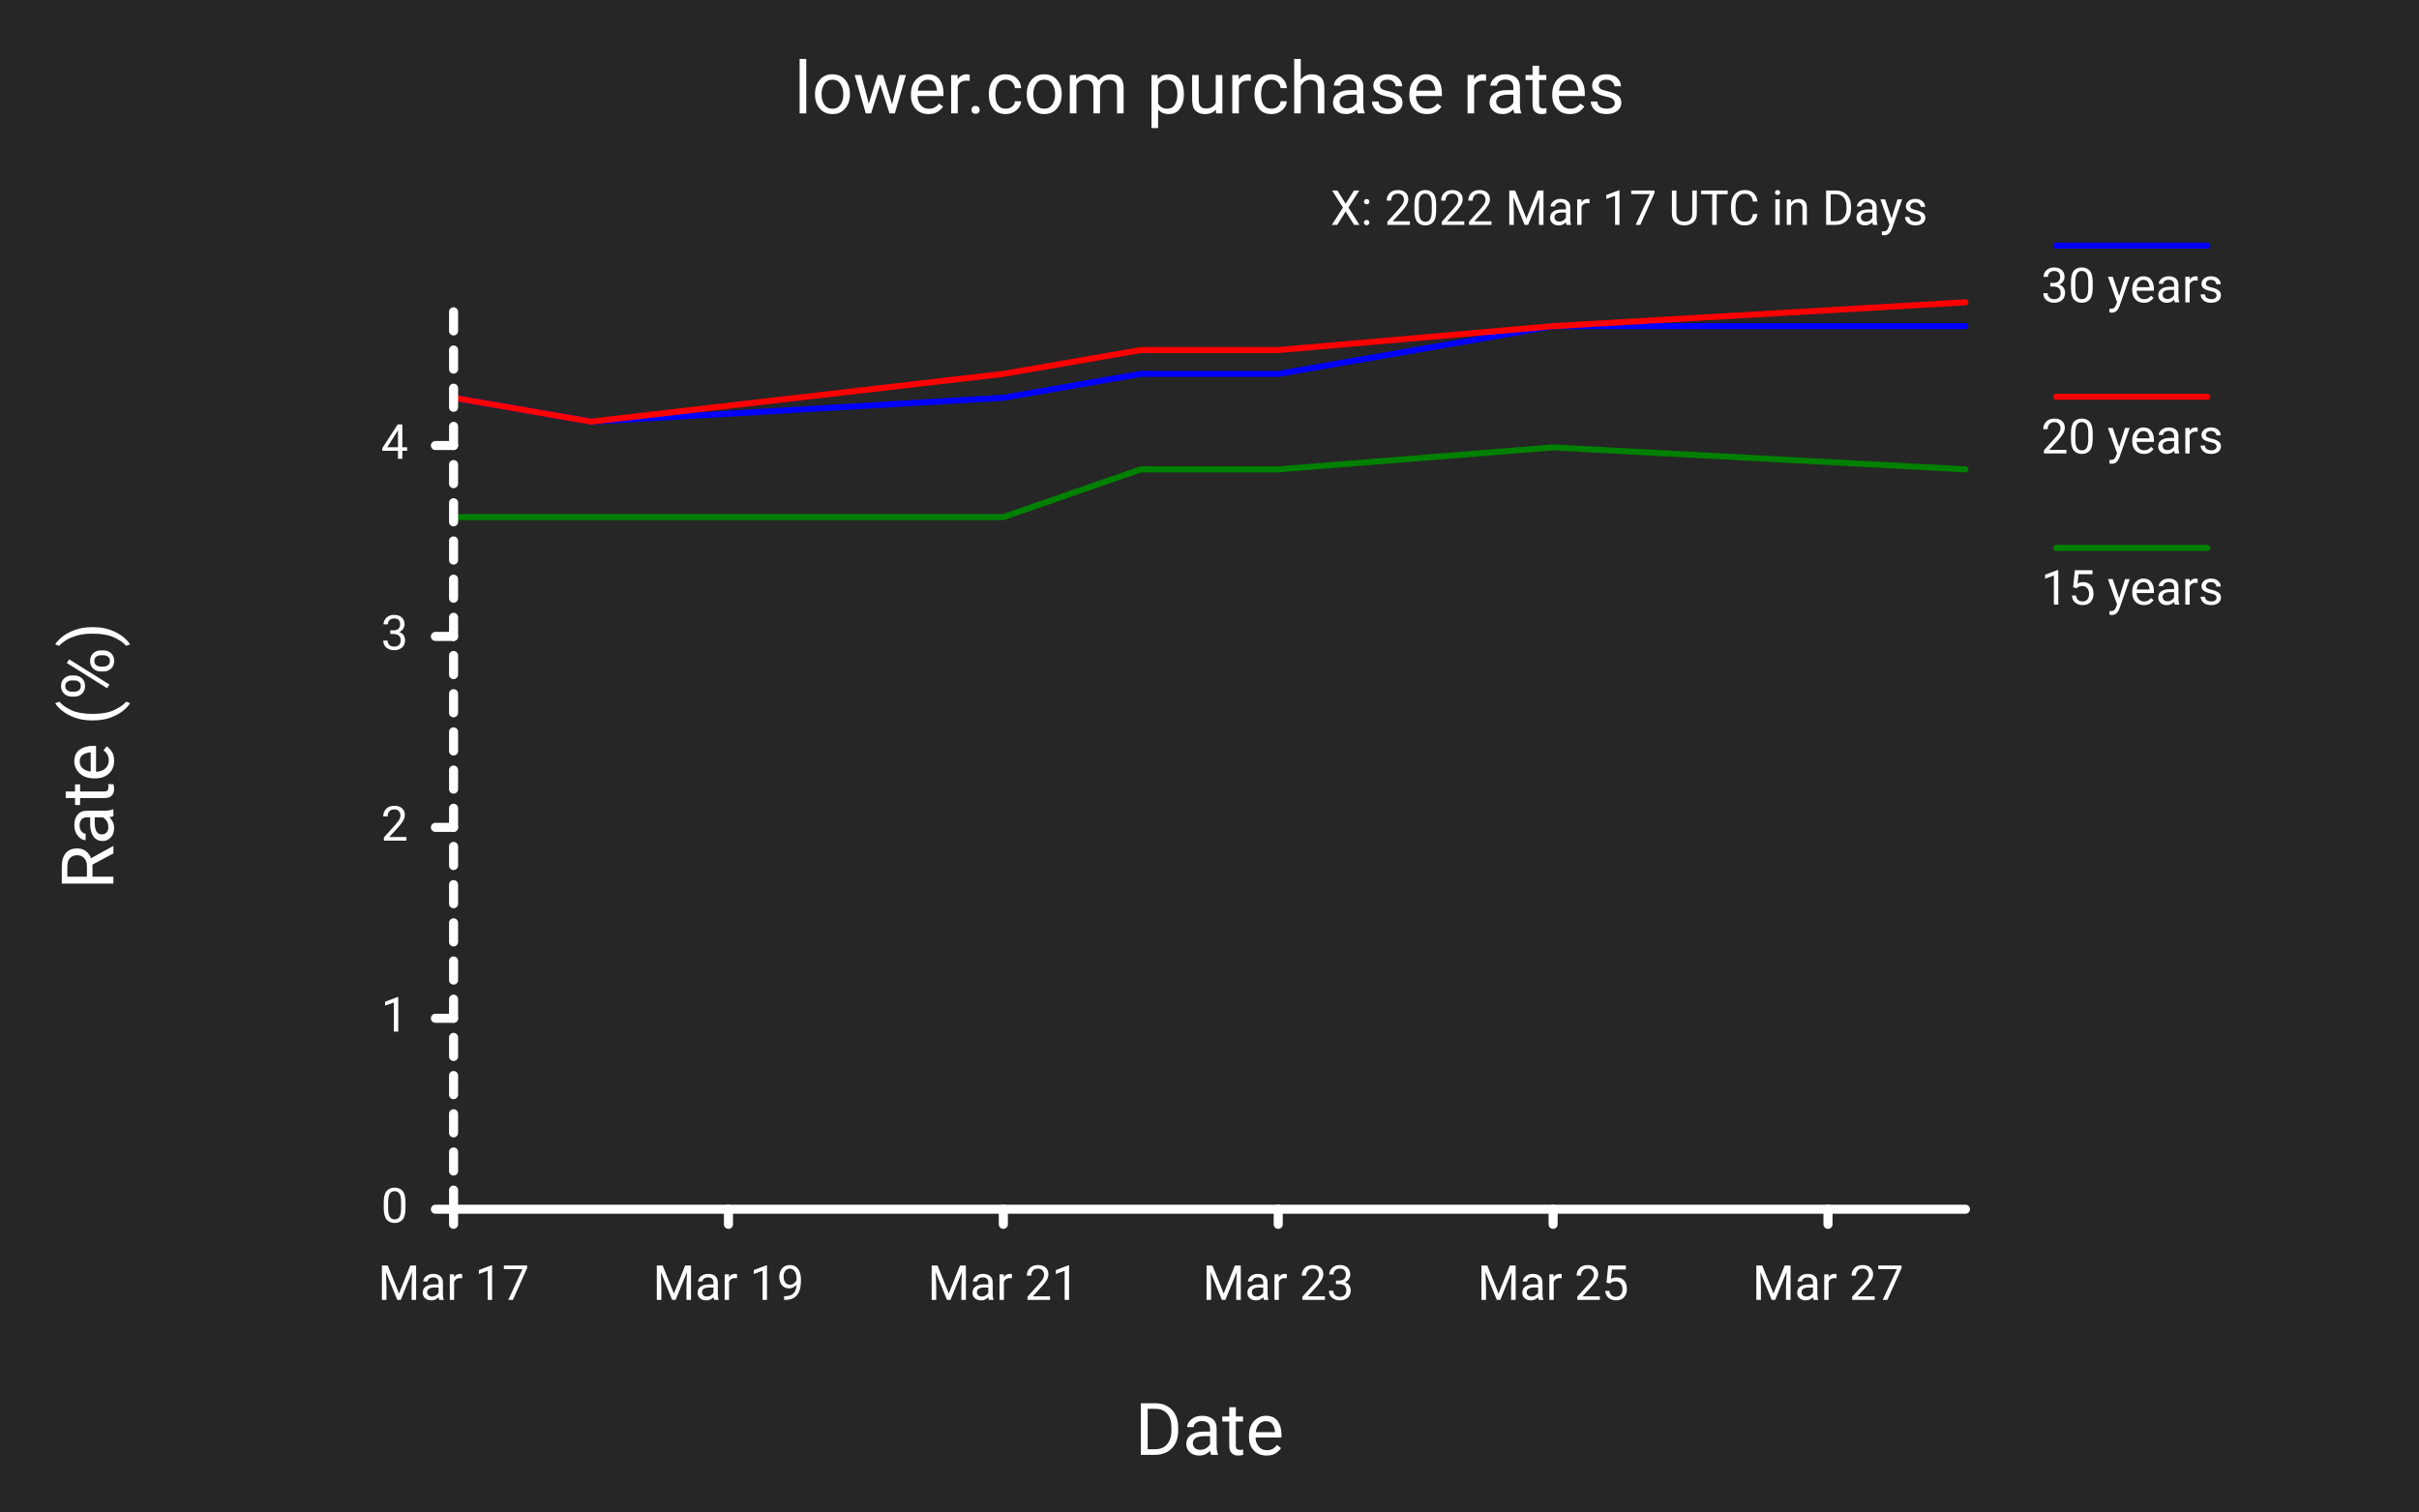
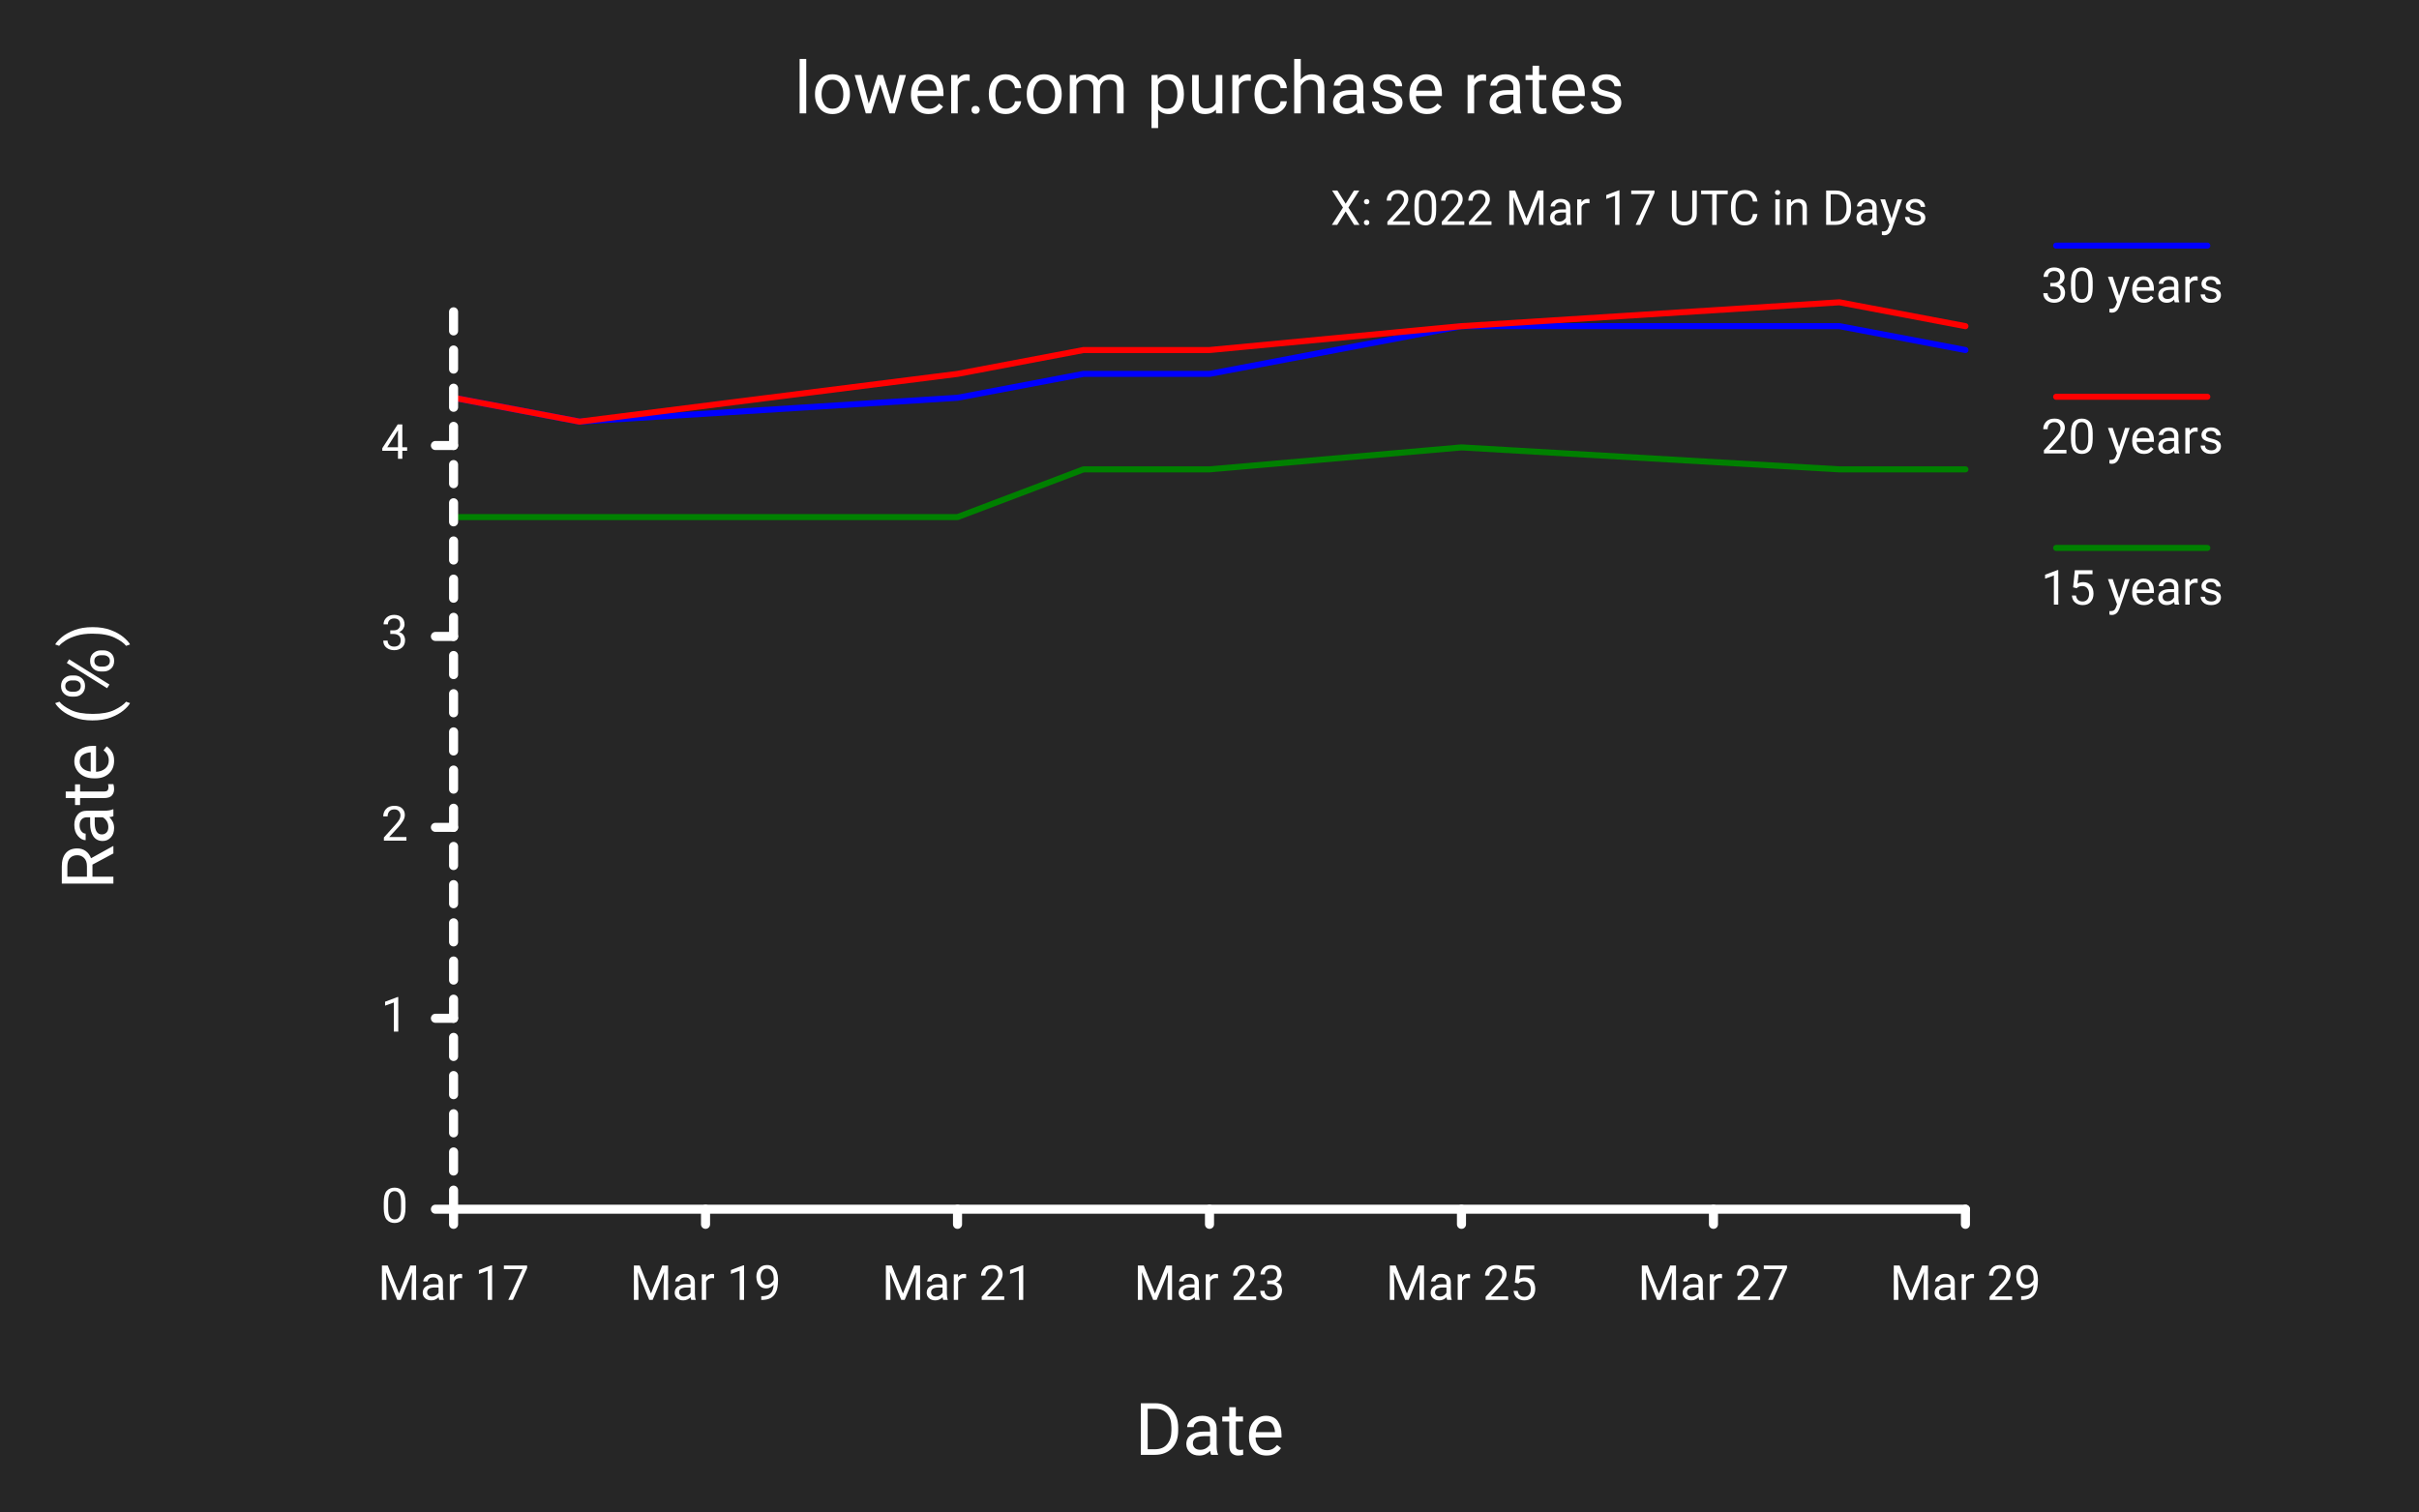
<svg xmlns="http://www.w3.org/2000/svg" class="poloto" width="800" height="500" viewBox="0 0 800 500">
  <style>.poloto{stroke-linecap:round;stroke-linejoin:round;font-family:Roboto,sans-serif;font-size:16px;}.poloto_background{fill:#262626;}.poloto_scatter{stroke-width:7}.poloto_tick_line{stroke:dimgray;stroke-width:0.5}.poloto_line{stroke-width:2}.poloto_text{fill: white;}.poloto_axis_lines{stroke: white;stroke-width:3;fill:none;stroke-dasharray:none}.poloto_title{font-size:24px;dominant-baseline:start;text-anchor:middle;}.poloto_xname{font-size:24px;dominant-baseline:start;text-anchor:middle;}.poloto_yname{font-size:24px;dominant-baseline:start;text-anchor:middle;}.poloto0stroke{stroke:blue;}.poloto1stroke{stroke:red;}.poloto2stroke{stroke:green;}.poloto3stroke{stroke:gold;}.poloto4stroke{stroke:aqua;}.poloto5stroke{stroke:lime;}.poloto6stroke{stroke:orange;}.poloto7stroke{stroke:chocolate;}.poloto0fill{fill:blue;}.poloto1fill{fill:red;}.poloto2fill{fill:green;}.poloto3fill{fill:gold;}.poloto4fill{fill:aqua;}.poloto5fill{fill:lime;}.poloto6fill{fill:orange;}.poloto7fill{fill:chocolate;}</style>
  <circle r="1e5" class="poloto_background" />
  <text class="poloto_text poloto_legend_text" x="675" y="100">30 years</text>
  <line class="poloto_line poloto_legend_icon poloto0stroke poloto0legend" stroke="black" x1="680" x2="730" y1="81.25" y2="81.25" />
-   <path class="poloto_line poloto0stroke" fill="none" stroke="black" d=" M 150.00 131.58 L 195.45 139.47 L 331.82 131.58 L 377.27 123.68 L 422.73 123.68 L 422.73 123.68 L 513.64 107.89 L 650.00 107.89" />
+   <path class="poloto_line poloto0stroke" fill="none" stroke="black" d=" M 150.00 131.58 L 191.67 139.47 L 316.67 131.58 L 358.33 123.68 L 400.00 123.68 L 400.00 123.68 L 483.33 107.89 L 608.33 107.89 L 650.00 115.79" />
  <text class="poloto_text poloto_legend_text" x="675" y="150">20 years</text>
  <line class="poloto_line poloto_legend_icon poloto1stroke poloto1legend" stroke="black" x1="680" x2="730" y1="131.25" y2="131.25" />
-   <path class="poloto_line poloto1stroke" fill="none" stroke="black" d=" M 150.00 131.58 L 195.45 139.47 L 331.82 123.68 L 377.27 115.79 L 422.73 115.79 L 422.73 115.79 L 513.64 107.89 L 650.00 100.00" />
+   <path class="poloto_line poloto1stroke" fill="none" stroke="black" d=" M 150.00 131.58 L 191.67 139.47 L 316.67 123.68 L 358.33 115.79 L 400.00 115.79 L 400.00 115.79 L 483.33 107.89 L 608.33 100.00 L 650.00 107.89" />
  <text class="poloto_text poloto_legend_text" x="675" y="200">15 years</text>
  <line class="poloto_line poloto_legend_icon poloto2stroke poloto2legend" stroke="black" x1="680" x2="730" y1="181.25" y2="181.25" />
-   <path class="poloto_line poloto2stroke" fill="none" stroke="black" d=" M 150.00 171.05 L 195.45 171.05 L 331.82 171.05 L 377.27 155.26 L 422.73 155.26 L 422.73 155.26 L 513.64 148.00 L 650.00 155.26" />
+   <path class="poloto_line poloto2stroke" fill="none" stroke="black" d=" M 150.00 171.05 L 191.67 171.05 L 316.67 171.05 L 358.33 155.26 L 400.00 155.26 L 400.00 155.26 L 483.33 148.00 L 608.33 155.26 L 650.00 155.26" />
  <text class="poloto_labels poloto_text poloto_title" x="400" y="37.5">lower.com purchase rates</text>
  <text class="poloto_labels poloto_text poloto_xname" x="400" y="481.25">Date</text>
  <text class="poloto_labels poloto_text poloto_yname" transform="rotate(-90,37.5,250)" x="37.5" y="250">Rate (%)</text>
  <text class="poloto_tick_labels poloto_text" dominant-baseline="middle" text-anchor="start" x="440" y="70">X: 2022 Mar 17 UTC in Days</text>
  <line class="poloto_axis_lines" stroke="black" x1="150" x2="150" y1="400" y2="405" />
  <text class="poloto_tick_labels poloto_text" dominant-baseline="start" text-anchor="middle" x="150" y="430">Mar 17</text>
-   <line class="poloto_axis_lines" stroke="black" x1="240.909" x2="240.909" y1="400" y2="405" />
-   <text class="poloto_tick_labels poloto_text" dominant-baseline="start" text-anchor="middle" x="240.909" y="430">Mar 19</text>
-   <line class="poloto_axis_lines" stroke="black" x1="331.818" x2="331.818" y1="400" y2="405" />
-   <text class="poloto_tick_labels poloto_text" dominant-baseline="start" text-anchor="middle" x="331.818" y="430">Mar 21</text>
-   <line class="poloto_axis_lines" stroke="black" x1="422.727" x2="422.727" y1="400" y2="405" />
-   <text class="poloto_tick_labels poloto_text" dominant-baseline="start" text-anchor="middle" x="422.727" y="430">Mar 23</text>
-   <line class="poloto_axis_lines" stroke="black" x1="513.636" x2="513.636" y1="400" y2="405" />
-   <text class="poloto_tick_labels poloto_text" dominant-baseline="start" text-anchor="middle" x="513.636" y="430">Mar 25</text>
-   <line class="poloto_axis_lines" stroke="black" x1="604.545" x2="604.545" y1="400" y2="405" />
-   <text class="poloto_tick_labels poloto_text" dominant-baseline="start" text-anchor="middle" x="604.545" y="430">Mar 27</text>
+   <line class="poloto_axis_lines" stroke="black" x1="233.333" x2="233.333" y1="400" y2="405" />
+   <text class="poloto_tick_labels poloto_text" dominant-baseline="start" text-anchor="middle" x="233.333" y="430">Mar 19</text>
+   <line class="poloto_axis_lines" stroke="black" x1="316.667" x2="316.667" y1="400" y2="405" />
+   <text class="poloto_tick_labels poloto_text" dominant-baseline="start" text-anchor="middle" x="316.667" y="430">Mar 21</text>
+   <line class="poloto_axis_lines" stroke="black" x1="400" x2="400" y1="400" y2="405" />
+   <text class="poloto_tick_labels poloto_text" dominant-baseline="start" text-anchor="middle" x="400" y="430">Mar 23</text>
+   <line class="poloto_axis_lines" stroke="black" x1="483.333" x2="483.333" y1="400" y2="405" />
+   <text class="poloto_tick_labels poloto_text" dominant-baseline="start" text-anchor="middle" x="483.333" y="430">Mar 25</text>
+   <line class="poloto_axis_lines" stroke="black" x1="566.667" x2="566.667" y1="400" y2="405" />
+   <text class="poloto_tick_labels poloto_text" dominant-baseline="start" text-anchor="middle" x="566.667" y="430">Mar 27</text>
+   <line class="poloto_axis_lines" stroke="black" x1="650" x2="650" y1="400" y2="405" />
+   <text class="poloto_tick_labels poloto_text" dominant-baseline="start" text-anchor="middle" x="650" y="430">Mar 29</text>
  <text class="poloto_tick_labels poloto_text" dominant-baseline="middle" text-anchor="start" x="150" y="70" />
  <line class="poloto_axis_lines" stroke="black" x1="150" x2="144" y1="400" y2="400" />
  <text class="poloto_tick_labels poloto_text" dominant-baseline="middle" text-anchor="end" x="135" y="400">0</text>
  <line class="poloto_axis_lines" stroke="black" x1="150" x2="144" y1="336.842" y2="336.842" />
  <text class="poloto_tick_labels poloto_text" dominant-baseline="middle" text-anchor="end" x="135" y="336.842">1</text>
  <line class="poloto_axis_lines" stroke="black" x1="150" x2="144" y1="273.684" y2="273.684" />
  <text class="poloto_tick_labels poloto_text" dominant-baseline="middle" text-anchor="end" x="135" y="273.684">2</text>
  <line class="poloto_axis_lines" stroke="black" x1="150" x2="144" y1="210.526" y2="210.526" />
  <text class="poloto_tick_labels poloto_text" dominant-baseline="middle" text-anchor="end" x="135" y="210.526">3</text>
  <line class="poloto_axis_lines" stroke="black" x1="150" x2="144" y1="147.368" y2="147.368" />
  <text class="poloto_tick_labels poloto_text" dominant-baseline="middle" text-anchor="end" x="135" y="147.368">4</text>
  <path stroke="black" fill="none" class="poloto_axis_lines" d=" M 150 400 L 650 400" />
  <path stroke="black" fill="none" class="poloto_axis_lines" style="stroke-dasharray:6.316;stroke-dashoffset:-0;" d=" M 150 400 L 150 100" />
</svg>
